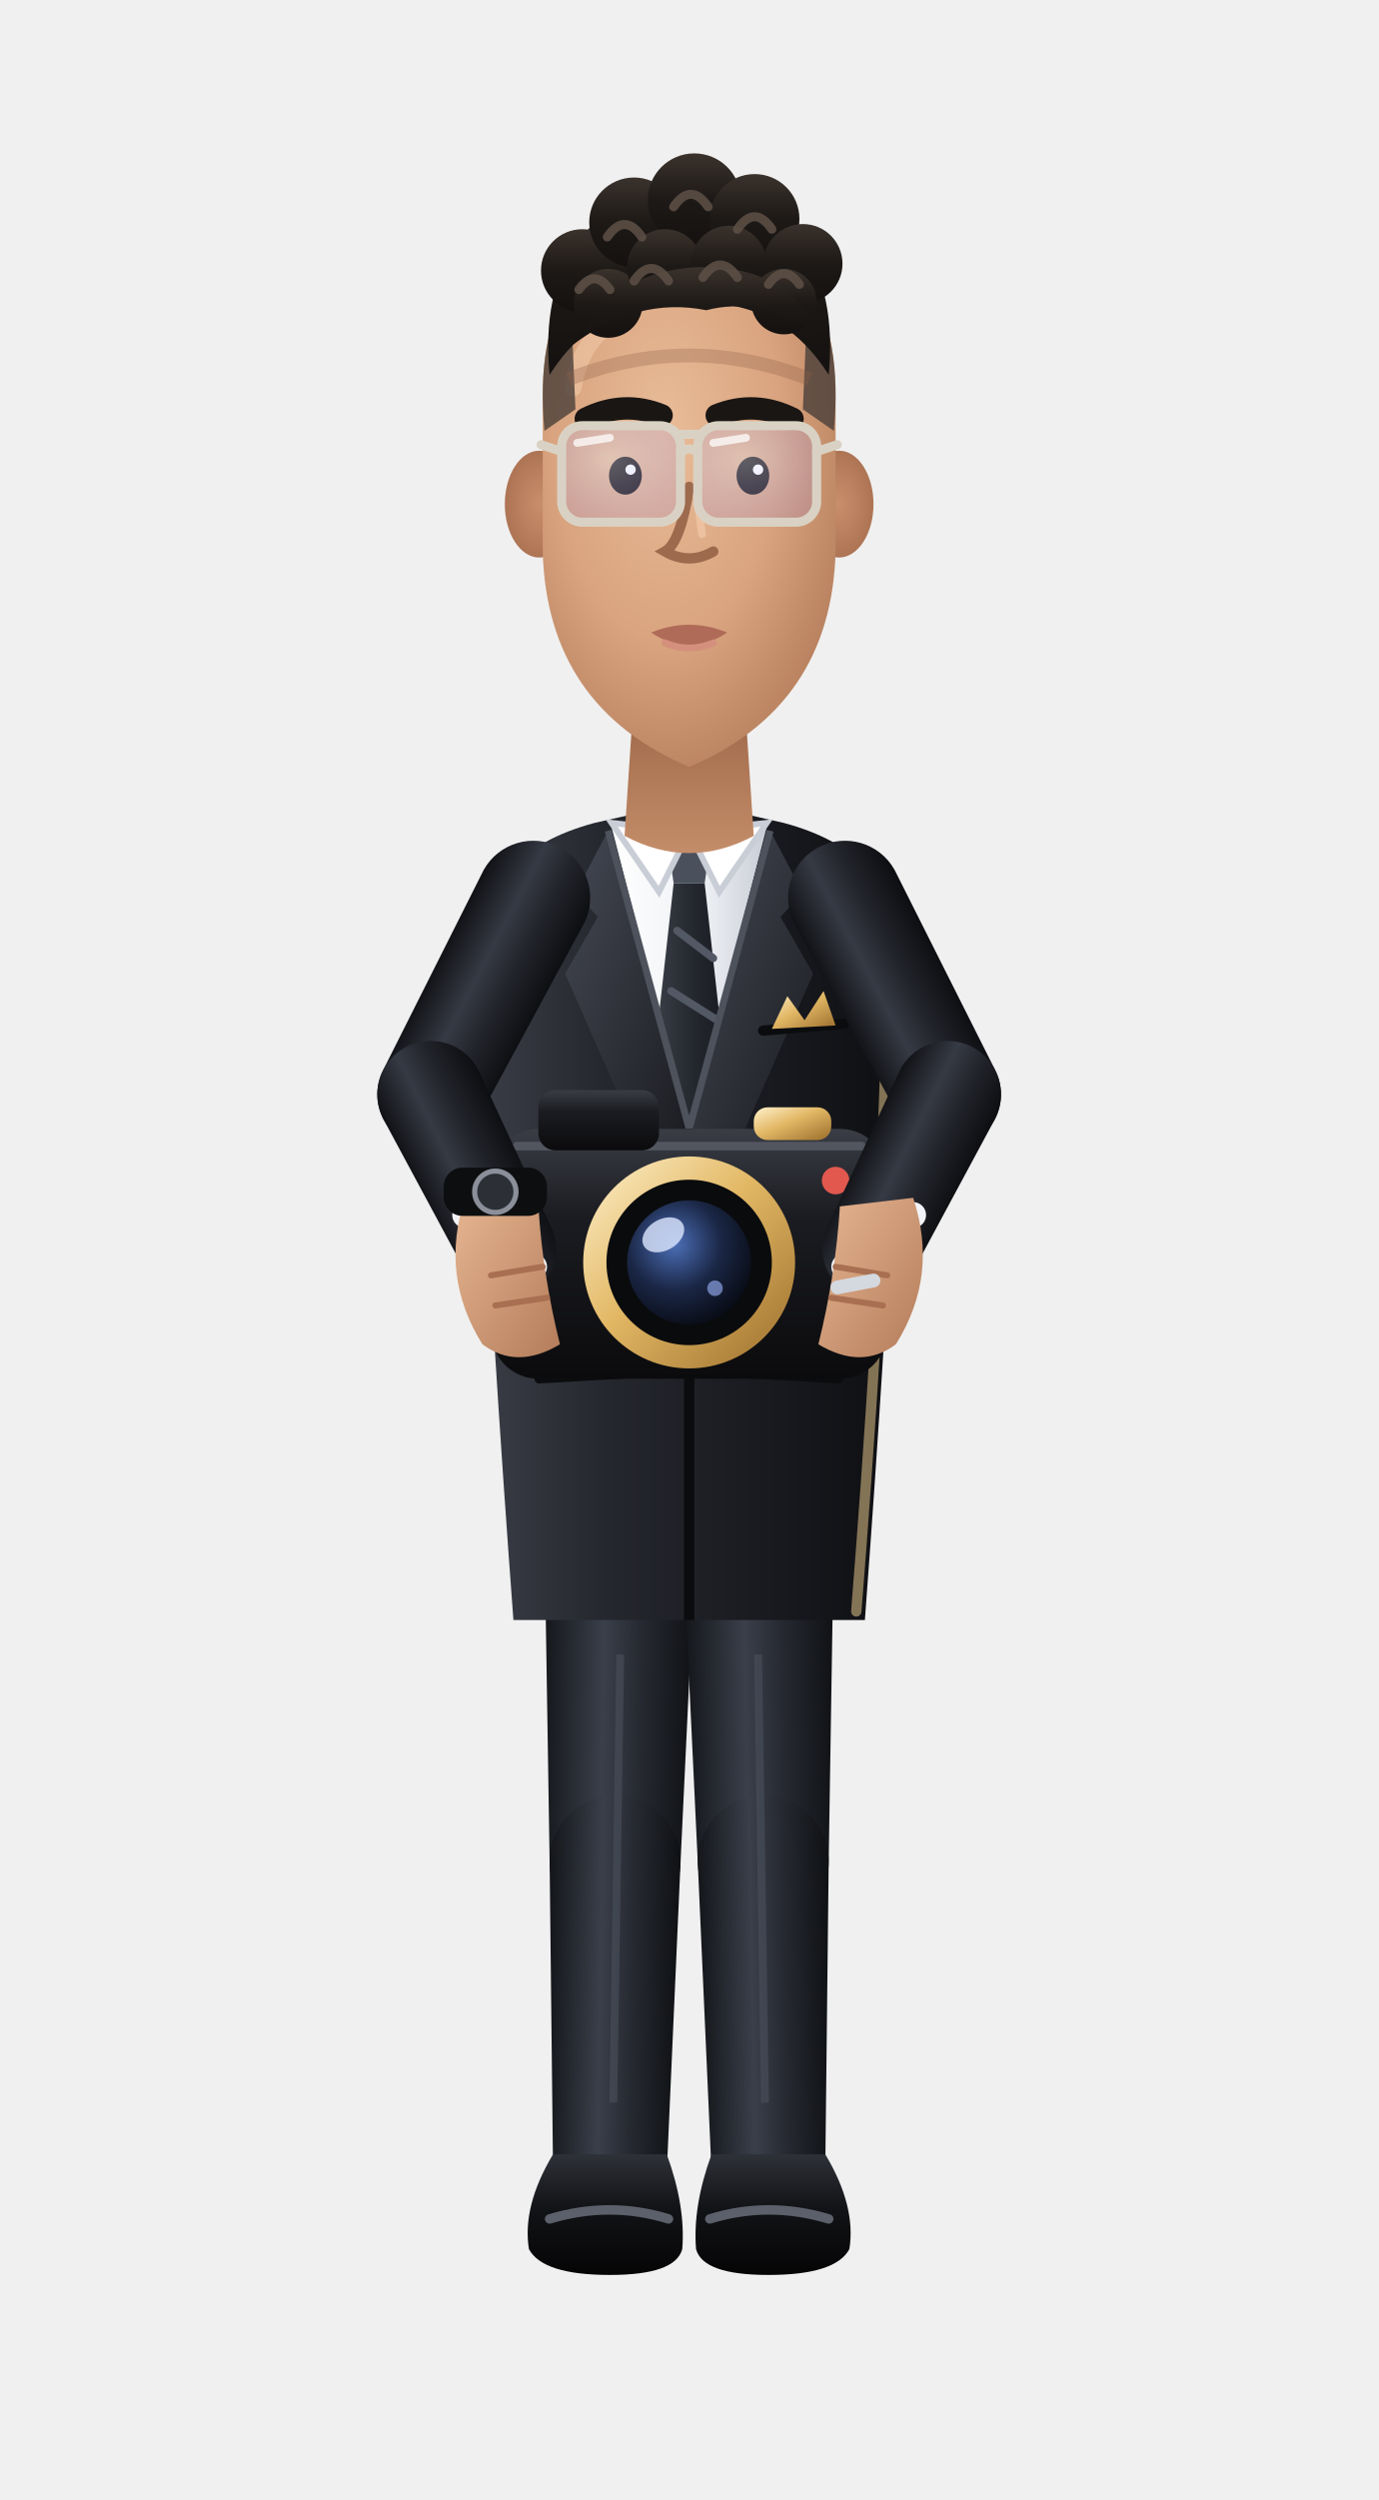
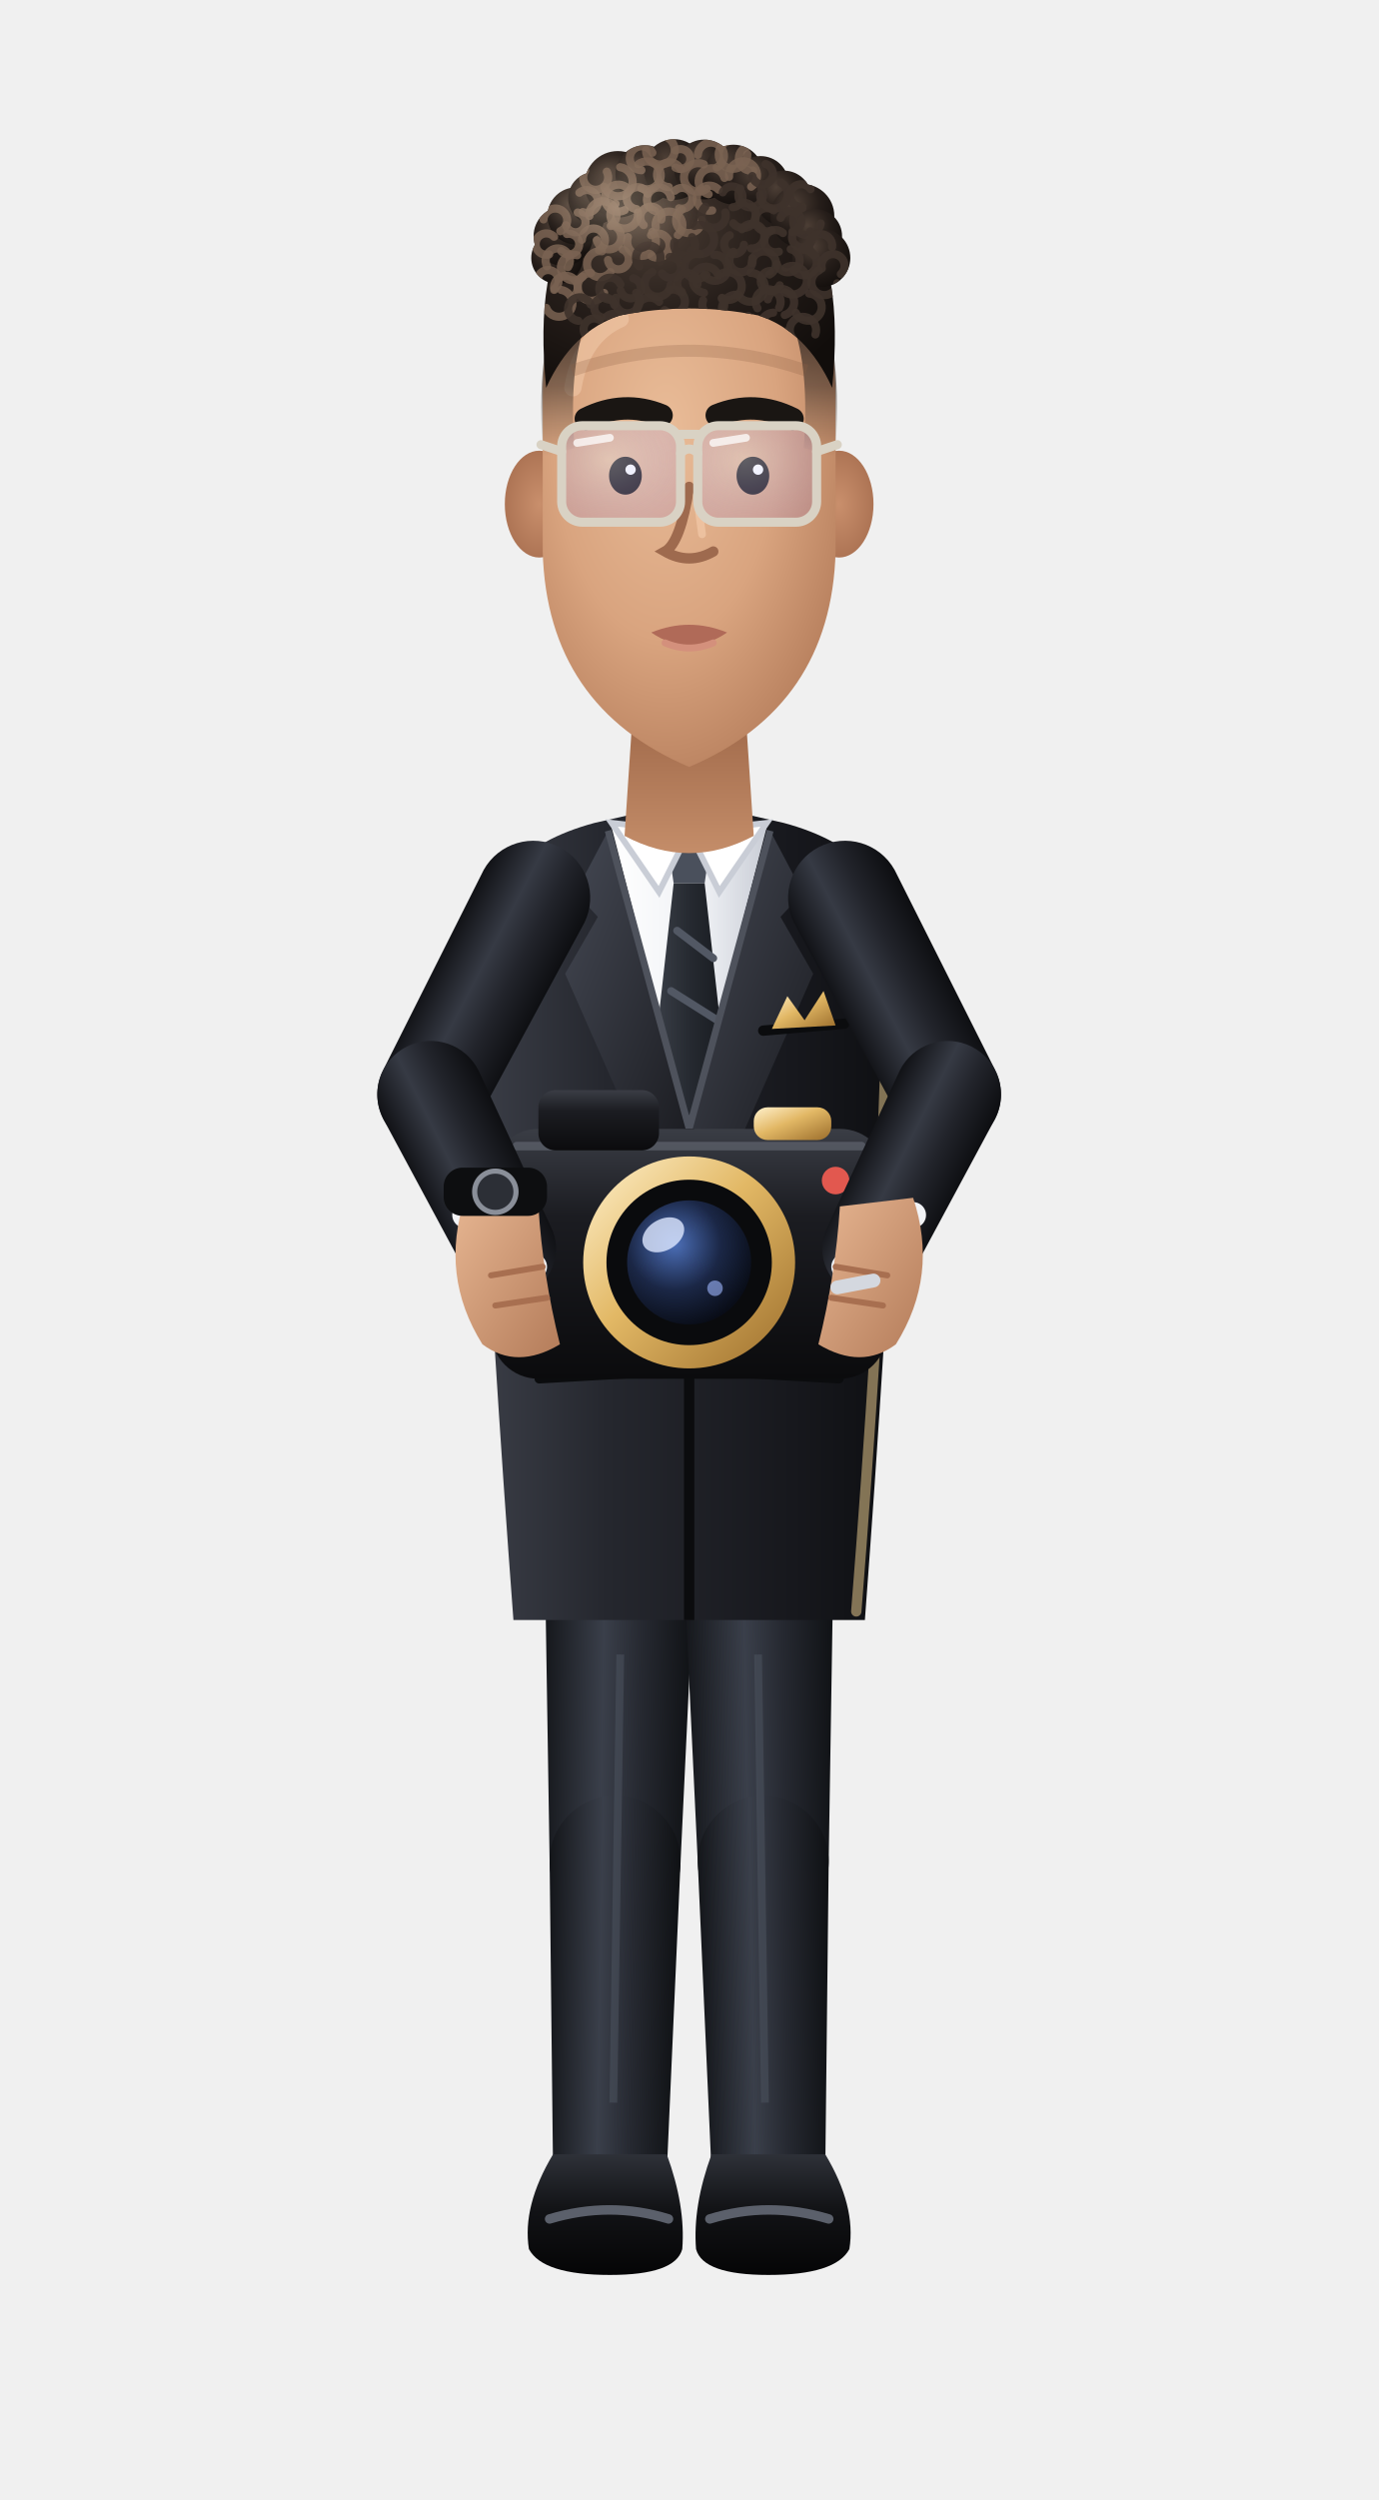
<svg xmlns="http://www.w3.org/2000/svg" viewBox="0 0 160 290" width="160" height="290">
  <defs>
    <radialGradient id="face" cx=".42" cy=".38" r=".7">
      <stop offset="0" stop-color="#E9BC98" />
      <stop offset=".55" stop-color="#D9A47F" />
      <stop offset="1" stop-color="#B57D5B" />
    </radialGradient>
    <radialGradient id="ear" cx=".5" cy=".5" r=".6">
      <stop offset="0" stop-color="#C98F6C" />
      <stop offset="1" stop-color="#A86F50" />
    </radialGradient>
    <linearGradient id="neck" x1="0" y1="0" x2="0" y2="1">
      <stop offset="0" stop-color="#9E6748" />
      <stop offset="1" stop-color="#C48D69" />
    </linearGradient>
    <linearGradient id="hair" x1="0" y1="0" x2="0" y2="1">
      <stop offset="0" stop-color="#3A322C" />
      <stop offset=".5" stop-color="#1D1916" />
      <stop offset="1" stop-color="#141110" />
    </linearGradient>
    <linearGradient id="beard" x1="0" y1="0" x2="0" y2="1">
      <stop offset="0" stop-color="#4A3C33" />
      <stop offset="1" stop-color="#2B231E" />
    </linearGradient>
    <linearGradient id="shirt" x1="0" y1="0" x2="1" y2="0">
      <stop offset="0" stop-color="#FFFFFF" />
      <stop offset=".6" stop-color="#EEF0F4" />
      <stop offset="1" stop-color="#C9CDD6" />
    </linearGradient>
    <linearGradient id="suit" x1="0" y1="0" x2="1" y2="0">
      <stop offset="0" stop-color="#3A3D46" />
      <stop offset=".3" stop-color="#25272E" />
      <stop offset=".75" stop-color="#17181D" />
      <stop offset="1" stop-color="#0E0F12" />
    </linearGradient>
    <linearGradient id="lapel" x1="0" y1="0" x2="1" y2="1">
      <stop offset="0" stop-color="#454954" />
      <stop offset="1" stop-color="#1B1C21" />
    </linearGradient>
    <linearGradient id="vest" x1="0" y1="0" x2="1" y2="0">
      <stop offset="0" stop-color="#43454D" />
      <stop offset=".35" stop-color="#2A2B31" />
      <stop offset=".75" stop-color="#1A1B20" />
      <stop offset="1" stop-color="#101114" />
    </linearGradient>
    <linearGradient id="tie" x1="0" y1="0" x2="1" y2="0">
      <stop offset="0" stop-color="#3B4049" />
      <stop offset=".5" stop-color="#262A31" />
      <stop offset="1" stop-color="#181B20" />
    </linearGradient>
    <linearGradient id="shoe" x1="0" y1="0" x2="0" y2="1">
      <stop offset="0" stop-color="#2E3138" />
      <stop offset=".45" stop-color="#121316" />
      <stop offset="1" stop-color="#050506" />
    </linearGradient>
    <linearGradient id="cam" x1="0" y1="0" x2="0" y2="1">
      <stop offset="0" stop-color="#3A3D45" />
      <stop offset=".35" stop-color="#1B1C21" />
      <stop offset="1" stop-color="#0B0B0D" />
    </linearGradient>
    <linearGradient id="gold" x1="0" y1="0" x2="1" y2="1">
      <stop offset="0" stop-color="#FFF1CC" />
      <stop offset=".45" stop-color="#E2B865" />
      <stop offset="1" stop-color="#9C6E2C" />
    </linearGradient>
    <radialGradient id="lens" cx=".38" cy=".35" r=".75">
      <stop offset="0" stop-color="#4C6FB8" />
      <stop offset=".5" stop-color="#1B2746" />
      <stop offset="1" stop-color="#05070D" />
    </radialGradient>
    <radialGradient id="glassTint" cx=".4" cy=".35" r=".8">
      <stop offset="0" stop-color="#E4ECFF" stop-opacity=".35" />
      <stop offset="1" stop-color="#8C7BE8" stop-opacity=".18" />
    </radialGradient>
    <linearGradient id="handG" x1="0" y1="0" x2="1" y2="1">
      <stop offset="0" stop-color="#E6B591" />
      <stop offset="1" stop-color="#B47C5A" />
    </linearGradient>
    <linearGradient id="lg1" gradientUnits="userSpaceOnUse" x1="61.85" y1="118.55" x2="50.15" y2="112.45">
      <stop offset="0" stop-color="#0D0E11" />
      <stop offset="0.35" stop-color="#22242B" />
      <stop offset="0.62" stop-color="#363A44" />
      <stop offset="1" stop-color="#111216" />
    </linearGradient>
    <linearGradient id="lg2" gradientUnits="userSpaceOnUse" x1="60.05" y1="133.23" x2="48.95" y2="138.77">
      <stop offset="0" stop-color="#0D0E11" />
      <stop offset="0.35" stop-color="#22242B" />
      <stop offset="0.62" stop-color="#363A44" />
      <stop offset="1" stop-color="#111216" />
    </linearGradient>
    <linearGradient id="lg3" gradientUnits="userSpaceOnUse" x1="109.85" y1="112.45" x2="98.15" y2="118.55">
      <stop offset="0" stop-color="#0D0E11" />
      <stop offset="0.35" stop-color="#22242B" />
      <stop offset="0.62" stop-color="#363A44" />
      <stop offset="1" stop-color="#111216" />
    </linearGradient>
    <linearGradient id="lg4" gradientUnits="userSpaceOnUse" x1="111.05" y1="138.77" x2="99.95" y2="133.23">
      <stop offset="0" stop-color="#0D0E11" />
      <stop offset="0.35" stop-color="#22242B" />
      <stop offset="0.62" stop-color="#363A44" />
      <stop offset="1" stop-color="#111216" />
    </linearGradient>
    <linearGradient id="lg5" gradientUnits="userSpaceOnUse" x1="80.5" y1="197.14" x2="62.9" y2="196.86">
      <stop offset="0" stop-color="#0F1114" />
      <stop offset="0.35" stop-color="#262931" />
      <stop offset="0.6" stop-color="#3A3F4A" />
      <stop offset="1" stop-color="#14161A" />
    </linearGradient>
    <linearGradient id="lg6" gradientUnits="userSpaceOnUse" x1="78.7" y1="234.13" x2="63.5" y2="233.87">
      <stop offset="0" stop-color="#0F1114" />
      <stop offset="0.35" stop-color="#262931" />
      <stop offset="0.6" stop-color="#3A3F4A" />
      <stop offset="1" stop-color="#14161A" />
    </linearGradient>
    <linearGradient id="lg7" gradientUnits="userSpaceOnUse" x1="97.1" y1="196.86" x2="79.5" y2="197.14">
      <stop offset="0" stop-color="#0F1114" />
      <stop offset="0.35" stop-color="#262931" />
      <stop offset="0.6" stop-color="#3A3F4A" />
      <stop offset="1" stop-color="#14161A" />
    </linearGradient>
    <linearGradient id="lg8" gradientUnits="userSpaceOnUse" x1="96.5" y1="233.87" x2="81.3" y2="234.13">
      <stop offset="0" stop-color="#0F1114" />
      <stop offset="0.35" stop-color="#262931" />
      <stop offset="0.6" stop-color="#3A3F4A" />
      <stop offset="1" stop-color="#14161A" />
    </linearGradient>
+     <radialGradient id="hairG" cx=".36" cy=".3" r=".8">
+       <stop offset="0" stop-color="#4C3E35" />
+       <stop offset=".5" stop-color="#261E1A" />
+       <stop offset="1" stop-color="#110D0B" />
+     </radialGradient>
+     <radialGradient id="hairShine" cx=".5" cy=".5" r=".5">
+       <stop offset="0" stop-color="#FFE6C8" stop-opacity=".32" />
+       <stop offset="1" stop-color="#FFE6C8" stop-opacity="0" />
+     </radialGradient>
+     <linearGradient id="fade" x1="0" y1="0" x2="0" y2="1">
+       <stop offset="0" stop-color="#1E1815" stop-opacity=".95" />
+       <stop offset=".6" stop-color="#3A2E27" stop-opacity=".55" />
+       <stop offset="1" stop-color="#5A463A" stop-opacity="0" />
+     </linearGradient>
+     <clipPath id="hairClip">
+       <path d="M63.4 45 Q62 31 66.8 24.6 Q72 18.4 80 18.2 Q88 18.4 93.2 24.6 Q98 31 96.6 45 Q93.6 38.4 88 36.6 Q80 35 72 36.6 Q66.4 38.4 63.4 45 Z" />
+       <circle cx="64.67" cy="29.93" r="3" />
+       <circle cx="65.39" cy="27.4" r="3.45" />
+       <circle cx="66.86" cy="25.06" r="3.31" />
+       <circle cx="69.01" cy="23.02" r="3.05" />
+       <circle cx="71.72" cy="21.39" r="3.86" />
+       <circle cx="74.85" cy="20.26" r="3.41" />
+       <circle cx="78.25" cy="19.67" r="3.52" />
+       <circle cx="81.75" cy="19.67" r="3.47" />
+       <circle cx="85.15" cy="20.26" r="3.47" />
+       <circle cx="88.28" cy="21.39" r="3.28" />
+       <circle cx="90.99" cy="23.02" r="3.22" />
+       <circle cx="93.14" cy="25.06" r="3.71" />
+       <circle cx="94.61" cy="27.4" r="3.14" />
+       <circle cx="95.33" cy="29.93" r="3.38" />
+     </clipPath>
  </defs>
  <g id="legs">
    <g id="legL">
      <path d="M63.2 177.86 L63.8 215.88 A7.6 7.6 0 0 0 79 216.12 L80.8 178.14 A8.8 8.8 0 0 0 63.2 177.86 Z" fill="url(#lg5)" />
      <path d="M63.8 215.87 L64.2 251.89 A6.6 6.6 0 0 0 77.4 252.11 L79 216.13 A7.6 7.6 0 0 0 63.8 215.87 Z" fill="url(#lg6)" />
      <path d="M64.2 250 Q60.6 256 61.4 261 Q63 264 70.8 264 Q78.4 264 79.2 261 Q79.6 256 77.4 250 Z" fill="url(#shoe)" />
      <path d="M63.8 257.5 Q70.8 255.4 77.6 257.5" stroke="#5B606B" stroke-width="1.1" fill="none" stroke-linecap="round" />
    </g>
    <g id="legR">
      <path d="M79.2 178.14 L81 216.12 A7.6 7.6 0 0 0 96.2 215.88 L96.8 177.86 A8.8 8.8 0 0 0 79.2 178.14 Z" fill="url(#lg7)" />
      <path d="M81 216.13 L82.6 252.11 A6.6 6.6 0 0 0 95.8 251.89 L96.2 215.87 A7.6 7.6 0 0 0 81 216.13 Z" fill="url(#lg8)" />
      <path d="M82.6 250 Q80.4 256 80.8 261 Q81.6 264 89.2 264 Q97 264 98.6 261 Q99.4 256 95.8 250 Z" fill="url(#shoe)" />
      <path d="M82.4 257.5 Q89.2 255.4 96.2 257.5" stroke="#5B606B" stroke-width="1.1" fill="none" stroke-linecap="round" />
    </g>
    <path d="M72 192 L71.2 244 M88 192 L88.8 244" stroke="#4A505C" stroke-width=".9" opacity=".6" />
  </g>
  <g id="body">
    <path d="M56 110 Q56 99 69 95.5 L80 93 L91 95.5 Q104 99 104 110 L102.6 156 Q101.6 172 100.4 188 L59.6 188 Q58.4 172 57.4 156 Z" fill="url(#suit)" />
    <path d="M71 96 L80 131 L89 96 Z" fill="url(#shirt)" />
    <path d="M77.4 97 L82.6 97 L81.8 102.5 L78.2 102.5 Z" fill="#4A505C" />
    <path d="M78.2 102.5 L81.8 102.5 L84.2 124 L80 129.5 L75.8 124 Z" fill="url(#tie)" />
    <path d="M78.6 108 L82.8 111.2 M77.9 115 L83.6 118.6" stroke="#525864" stroke-width=".9" stroke-linecap="round" />
    <path d="M71 95.5 L76.5 103.5 L80 96.5 Z M89 95.5 L83.5 103.5 L80 96.5 Z" fill="#FFFFFF" stroke="#C9CDD6" stroke-width=".7" />
    <path d="M70.6 96.4 L80 131 L74.4 133 L65.6 113 L69.4 106.4 L66.8 103.6 Z" fill="url(#lapel)" />
    <path d="M89.4 96.4 L80 131 L85.6 133 L94.4 113 L90.6 106.4 L93.2 103.6 Z" fill="url(#lapel)" />
    <path d="M70.6 96.4 L80 131 M89.4 96.4 L80 131" stroke="#4E525C" stroke-width=".8" fill="none" />
    <path d="M80 131 L80 188" stroke="#0B0C0E" stroke-width="1.2" />
    <circle cx="82.6" cy="143" r="1.6" fill="#3E424B" />
    <circle cx="82.6" cy="157" r="1.6" fill="#3E424B" />
    <path d="M62.6 160 L73 159.4 M87 159.4 L97.4 160" stroke="#0B0C0E" stroke-width="1.1" stroke-linecap="round" />
    <path d="M88.6 119.6 L98 118.8" stroke="#0B0C0E" stroke-width="1.2" stroke-linecap="round" />
    <path d="M89.6 119.4 L91.4 115.6 L93.4 118.4 L95.6 115 L97 119 Z" fill="url(#gold)" />
    <path d="M103.2 112 L101.6 156 Q100.6 172 99.4 187" fill="none" stroke="rgba(246,214,150,.5)" stroke-width="1.2" stroke-linecap="round" />
  </g>
  <g id="camera">
    <rect x="57" y="131" width="46" height="29" rx="5.5" fill="url(#cam)" />
    <path d="M60 133 L100 133" stroke="#5A5E68" stroke-width="1" stroke-linecap="round" opacity=".8" />
    <rect x="62.5" y="126.5" width="14" height="7" rx="2" fill="url(#cam)" />
    <rect x="87.5" y="128.5" width="9" height="3.8" rx="1.6" fill="url(#gold)" />
    <circle cx="80" cy="146.5" r="12.3" fill="url(#gold)" />
    <circle cx="80" cy="146.5" r="9.6" fill="#0A0B0D" />
    <circle cx="80" cy="146.5" r="7.2" fill="url(#lens)" />
    <ellipse cx="77" cy="143.3" rx="2.6" ry="1.8" fill="#DDE7FF" opacity=".8" transform="rotate(-30 77 143.3)" />
    <circle cx="83" cy="149.5" r=".9" fill="#9FB7FF" opacity=".6" />
    <circle cx="97" cy="137" r="1.6" fill="#E2584F" />
  </g>
  <g id="arms">
    <g id="armL">
      <path d="M56.15 100.95 L44.5 124.13 A6.2 6.2 0 0 0 55.5 129.87 L67.85 107.05 A6.6 6.6 0 0 0 56.15 100.95 Z" fill="url(#lg1)" />
      <g id="foreL">
        <path d="M44.45 129.77 L53.99 147.5 A5.6 5.6 0 0 0 64.01 142.5 L55.55 124.23 A6.2 6.2 0 0 0 44.45 129.77 Z" fill="url(#lg2)" />
        <path d="M54 141 L62 147" stroke="#F2F3F6" stroke-width="3" stroke-linecap="round" />
        <path d="M54 139 Q51 148 56 156 Q60 159 65 156 Q63 148 62.5 140 Z" fill="url(#handG)" />
        <path d="M57 148 L63 147 M57.5 151.5 L63.5 150.6" stroke="#A86F50" stroke-width=".7" stroke-linecap="round" />
        <rect x="51.5" y="135.5" width="12" height="5.6" rx="2.2" fill="#0D0E10" />
        <circle cx="57.5" cy="138.3" r="2.4" fill="#2C2F36" stroke="#8A8F99" stroke-width=".6" />
      </g>
    </g>
    <g id="armR">
      <path d="M92.15 107.05 L104.5 129.87 A6.2 6.2 0 0 0 115.5 124.13 L103.85 100.95 A6.6 6.6 0 0 0 92.15 107.05 Z" fill="url(#lg3)" />
      <g id="foreR">
        <path d="M104.45 124.23 L95.99 142.5 A5.6 5.6 0 0 0 106.01 147.5 L115.55 129.77 A6.2 6.2 0 0 0 104.45 124.23 Z" fill="url(#lg4)" />
        <path d="M106 141 L98 147" stroke="#F2F3F6" stroke-width="3" stroke-linecap="round" />
        <path d="M106 139 Q109 148 104 156 Q100 159 95 156 Q97 148 97.5 140 Z" fill="url(#handG)" />
        <path d="M103 148 L97 147 M102.5 151.5 L96.5 150.6" stroke="#A86F50" stroke-width=".7" stroke-linecap="round" />
        <path d="M97.2 149.4 L101.4 148.6" stroke="#D4D8DF" stroke-width="1.6" stroke-linecap="round" />
      </g>
    </g>
  </g>
  <g id="head">
    <path d="M73.5 82 L86.5 82 L87.5 97 Q80 101 72.5 97 Z" fill="url(#neck)" />
    <ellipse cx="62.6" cy="58.5" rx="4" ry="6.2" fill="url(#ear)" />
    <ellipse cx="97.4" cy="58.5" rx="4" ry="6.2" fill="url(#ear)" />
    <path d="M63 46 Q63 27 80 26 Q97 27 97 46 L97 64 Q96.5 82 80 89 Q63.5 82 63 64 Z" fill="url(#face)" />
    <path d="M66.5 45 Q67.5 39 72 37" stroke="#F4CDAE" stroke-width="2" fill="none" stroke-linecap="round" opacity=".5" />
    <path d="M75.6 73.4 Q80 71.6 84.4 73.4 Q80 76.4 75.6 73.4 Z" fill="#B06A58" />
    <path d="M77.2 74.6 Q80 75.8 82.8 74.6" stroke="#D4907C" stroke-width=".8" fill="none" stroke-linecap="round" />
-     <path d="M63.2 50 Q62.2 39 66.2 33.5 L66.8 47.5 Z M96.8 50 Q97.8 39 93.8 33.5 L93.2 47.5 Z" fill="#4A3F38" opacity=".8" />
-     <path d="M63.8 43.5 Q62 24.5 80 20.5 Q98 24.5 96.2 43.5 Q90.5 34.5 80 35.2 Q69.5 34.5 63.8 43.5 Z" fill="url(#hair)" />
-     <g fill="url(#hair)">
-       <circle cx="67.6" cy="31.4" r="4.8" />
-       <circle cx="73.6" cy="25.8" r="5.2" />
-       <circle cx="80.6" cy="23.2" r="5.4" />
-       <circle cx="87.6" cy="25.4" r="5.2" />
-       <circle cx="93.2" cy="30.6" r="4.6" />
-       <circle cx="70.6" cy="35.2" r="4" />
-       <circle cx="77.2" cy="31" r="4.4" />
-       <circle cx="84.6" cy="30.6" r="4.4" />
-       <circle cx="91" cy="35" r="3.8" />
-       <path d="M66.5 40 Q71 31.5 81 31 Q91.5 30.8 94.8 38.5 Q88 34.4 82 36 Q74 34.4 66.5 40 Z" />
-     </g>
-     <g fill="none" stroke="#5E5047" stroke-width="1.05" stroke-linecap="round" opacity=".85">
-       <path d="M70.5 27.5 q2 -2.9 4 0" />
-       <path d="M78.2 24 q2 -2.9 4 0" />
-       <path d="M85.6 26.6 q2 -2.9 4 0" />
-       <path d="M73.6 32.6 q2 -2.9 4 0" />
-       <path d="M81.6 32.2 q2 -2.9 4 0" />
-       <path d="M67.2 33.6 q1.8 -2.5 3.6 0" />
-       <path d="M89.2 33 q1.8 -2.5 3.6 0" />
-     </g>
-     <path d="M66 44 Q80 38.5 94 44" stroke="#8C5E45" stroke-width="1.6" fill="none" opacity=".3" />
+     <path d="M63.1 53 Q62 41 65.4 32.6 L68 37.4 Q66 43 66.7 52 Z M96.9 53 Q98 41 94.6 32.6 L92 37.4 Q94 43 93.3 52 Z" fill="url(#fade)" />
+     <g fill="url(#hairG)">
+       <path d="M63.4 45 Q62 31 66.8 24.6 Q72 18.4 80 18.2 Q88 18.4 93.2 24.6 Q98 31 96.6 45 Q93.6 38.4 88 36.6 Q80 35 72 36.6 Q66.4 38.4 63.4 45 Z" />
+       <circle cx="64.67" cy="29.93" r="3" />
+       <circle cx="65.39" cy="27.4" r="3.45" />
+       <circle cx="66.86" cy="25.06" r="3.31" />
+       <circle cx="69.01" cy="23.02" r="3.05" />
+       <circle cx="71.72" cy="21.39" r="3.86" />
+       <circle cx="74.85" cy="20.26" r="3.41" />
+       <circle cx="78.25" cy="19.67" r="3.52" />
+       <circle cx="81.75" cy="19.67" r="3.47" />
+       <circle cx="85.15" cy="20.26" r="3.47" />
+       <circle cx="88.28" cy="21.39" r="3.28" />
+       <circle cx="90.99" cy="23.02" r="3.22" />
+       <circle cx="93.14" cy="25.06" r="3.71" />
+       <circle cx="94.61" cy="27.4" r="3.14" />
+       <circle cx="95.33" cy="29.93" r="3.38" />
+     </g>
+     <g fill="none" stroke-width=".95" stroke-linecap="round" clip-path="url(#hairClip)">
+       <path d="M74.46 19.75 A1.39 1.39 0 1 1 75.73 17.72" stroke="#7A6352" opacity="0.85" />
+       <path d="M77.48 15.97 A1.67 1.67 0 1 1 74.99 17.43" stroke="#7A6352" opacity="0.85" />
+       <path d="M78.41 17.46 A1.15 1.15 0 1 1 78.41 19.44" stroke="#7A6352" opacity="0.85" />
+       <path d="M81.01 17.97 A1.52 1.52 0 1 1 83.2 19.43" stroke="#7A6352" opacity="0.85" />
+       <path d="M86.75 17.89 A1.66 1.66 0 1 1 84.26 16.49" stroke="#7A6352" opacity="0.85" />
+       <path d="M87.42 19.79 A1.43 1.43 0 1 1 88.32 17.49" stroke="#7A6352" opacity="0.85" />
+       <path d="M70.44 19.92 A1.45 1.45 0 1 1 67.93 19.79" stroke="#7A6352" opacity="0.85" />
+       <path d="M71.99 19.4 A1.7 1.7 0 1 1 70.15 21.68" stroke="#7A6352" opacity="0.85" />
+       <path d="M74.1 19.06 A1.62 1.62 0 1 1 74.45 21.84" stroke="#7A6352" opacity="0.85" />
+       <path d="M77.64 21.71 A1.44 1.44 0 1 1 78.99 19.61" stroke="#7A6352" opacity="0.85" />
+       <path d="M82.04 21.9 A1.65 1.65 0 1 1 81.71 19.07" stroke="#7A6352" opacity="0.85" />
+       <path d="M82.26 22.54 A1.53 1.53 0 1 1 84.1 20.64" stroke="#7A6352" opacity="0.85" />
+       <path d="M84.63 20.51 A1.63 1.63 0 1 1 87.2 21.67" stroke="#7A6352" opacity="0.85" />
+       <path d="M88.87 19.03 A1.21 1.21 0 1 1 87.33 20.43" stroke="#3E322B" opacity="0.9" />
+       <path d="M67.26 22.36 A1.32 1.32 0 1 1 67.65 24.61" stroke="#7A6352" opacity="0.85" />
+       <path d="M72.52 24.38 A1.57 1.57 0 1 1 72.63 21.67" stroke="#7A6352" opacity="0.85" />
+       <path d="M73.9 24.27 A1.28 1.28 0 1 1 75.19 22.47" stroke="#7A6352" opacity="0.85" />
+       <path d="M76.05 24.48 A1.4 1.4 0 1 1 77.87 22.88" stroke="#7A6352" opacity="0.85" />
+       <path d="M78.35 22.13 A1.21 1.21 0 1 1 78.83 24.17" stroke="#7A6352" opacity="0.85" />
+       <path d="M82.67 24.42 A1.46 1.46 0 1 1 83.42 22.01" stroke="#7A6352" opacity="0.85" />
+       <path d="M83.9 22.32 A1.21 1.21 0 1 1 85.06 24.05" stroke="#3E322B" opacity="0.9" />
+       <path d="M88.4 21.96 A1.43 1.43 0 1 1 85.93 21.87" stroke="#3E322B" opacity="0.9" />
+       <path d="M90.66 21.2 A1.61 1.61 0 1 1 88.24 22.58" stroke="#3E322B" opacity="0.9" />
+       <path d="M93.13 23.99 A1.31 1.31 0 1 1 94.09 21.95" stroke="#3E322B" opacity="0.9" />
+       <path d="M63.09 25.46 A1.38 1.38 0 1 1 65.04 26.83" stroke="#7A6352" opacity="0.85" />
+       <path d="M67.06 24.66 A1.16 1.16 0 1 1 65.71 26.13" stroke="#7A6352" opacity="0.85" />
+       <path d="M68.42 25.06 A1.58 1.58 0 1 1 70.89 26.23" stroke="#7A6352" opacity="0.85" />
+       <path d="M74.05 24.66 A1.61 1.61 0 1 1 71.46 23.65" stroke="#7A6352" opacity="0.85" />
+       <path d="M74.72 26.12 A1.24 1.24 0 1 1 76.77 25.48" stroke="#7A6352" opacity="0.85" />
+       <path d="M76.13 26.4 A1.56 1.56 0 1 1 78.68 27.29" stroke="#7A6352" opacity="0.85" />
+       <path d="M81.44 25.51 A1.48 1.48 0 1 1 79.17 24.32" stroke="#7A6352" opacity="0.85" />
+       <path d="M84.2 24.65 A1.41 1.41 0 1 1 81.87 23.99" stroke="#3E322B" opacity="0.9" />
+       <path d="M86.03 23.54 A1.47 1.47 0 1 1 85.12 25.91" stroke="#3E322B" opacity="0.9" />
+       <path d="M89.56 26.73 A1.35 1.35 0 1 1 89.8 24.41" stroke="#3E322B" opacity="0.9" />
+       <path d="M90.62 25.28 A1.23 1.23 0 1 1 91.99 26.9" stroke="#3E322B" opacity="0.9" />
+       <path d="M95.27 25.94 A1.61 1.61 0 1 1 93.14 24.15" stroke="#3E322B" opacity="0.9" />
+       <path d="M63.74 29.52 A1.24 1.24 0 1 1 64.32 27.47" stroke="#7A6352" opacity="0.85" />
+       <path d="M65.8 27.15 A1.2 1.2 0 1 1 65.14 29.12" stroke="#7A6352" opacity="0.85" />
+       <path d="M67.55 27.83 A1.34 1.34 0 1 1 69.53 29.03" stroke="#7A6352" opacity="0.85" />
+       <path d="M71.03 26.11 A1.44 1.44 0 1 1 69.28 27.87" stroke="#7A6352" opacity="0.85" />
+       <path d="M75.72 26.91 A1.67 1.67 0 1 1 72.89 27.51" stroke="#7A6352" opacity="0.85" />
+       <path d="M75.57 27.29 A1.41 1.41 0 1 1 75.64 29.73" stroke="#7A6352" opacity="0.85" />
+       <path d="M80.33 27.52 A1.23 1.23 0 1 1 78.29 28.09" stroke="#3E322B" opacity="0.9" />
+       <path d="M80.59 26.22 A1.69 1.69 0 1 1 80.16 29.11" stroke="#3E322B" opacity="0.9" />
+       <path d="M86.36 28.41 A1.15 1.15 0 1 1 84.71 27.3" stroke="#3E322B" opacity="0.9" />
+       <path d="M86.12 26.6 A1.43 1.43 0 1 1 87.19 28.83" stroke="#3E322B" opacity="0.9" />
+       <path d="M90.41 29.21 A1.29 1.29 0 1 1 90.89 27.04" stroke="#3E322B" opacity="0.9" />
+       <path d="M94.06 26.84 A1.17 1.17 0 1 1 92.05 27.06" stroke="#3E322B" opacity="0.9" />
+       <path d="M94.48 29.6 A1.34 1.34 0 1 1 96.6 28.66" stroke="#3E322B" opacity="0.9" />
+       <path d="M63.5 30.89 A1.41 1.41 0 1 1 65.93 31" stroke="#7A6352" opacity="0.85" />
+       <path d="M67.66 32.1 A1.49 1.49 0 1 1 67 29.62" stroke="#7A6352" opacity="0.85" />
+       <path d="M70.86 31.56 A1.51 1.51 0 1 1 69.87 29.16" stroke="#7A6352" opacity="0.85" />
+       <path d="M72.27 28.94 A1.21 1.21 0 1 1 70.58 30.17" stroke="#7A6352" opacity="0.85" />
+       <path d="M74.22 30.9 A1.43 1.43 0 1 1 76.62 30.34" stroke="#3E322B" opacity="0.9" />
+       <path d="M77.74 29.83 A1.21 1.21 0 1 1 76.86 31.73" stroke="#3E322B" opacity="0.9" />
+       <path d="M81.99 31.88 A1.46 1.46 0 1 1 81.25 29.47" stroke="#3E322B" opacity="0.9" />
+       <path d="M82.9 29.57 A1.51 1.51 0 1 1 81.7 31.88" stroke="#3E322B" opacity="0.9" />
+       <path d="M87.34 29.96 A1.35 1.35 0 1 1 85.13 29.22" stroke="#3E322B" opacity="0.9" />
+       <path d="M87.25 30.54 A1.42 1.42 0 1 1 89.32 31.86" stroke="#3E322B" opacity="0.9" />
+       <path d="M91.79 28.92 A1.36 1.36 0 1 1 90.17 30.63" stroke="#3E322B" opacity="0.9" />
+       <path d="M93.17 28.98 A1.49 1.49 0 1 1 92.12 31.33" stroke="#3E322B" opacity="0.9" />
+       <path d="M95.4 31.15 A1.34 1.34 0 1 1 97.61 31.81" stroke="#3E322B" opacity="0.9" />
+       <path d="M62.42 32.73 A1.22 1.22 0 1 1 64.38 33.51" stroke="#7A6352" opacity="0.85" />
+       <path d="M64.33 33.64 A1.38 1.38 0 1 1 66.58 34.43" stroke="#7A6352" opacity="0.85" />
+       <path d="M70.13 34 A1.62 1.62 0 1 1 68.59 31.67" stroke="#7A6352" opacity="0.85" />
+       <path d="M70.72 34.77 A1.28 1.28 0 1 1 72.02 32.99" stroke="#3E322B" opacity="0.9" />
+       <path d="M73.52 32.29 A1.19 1.19 0 1 1 72.05 33.72" stroke="#3E322B" opacity="0.9" />
+       <path d="M77.85 33.07 A1.51 1.51 0 1 1 75.73 31.55" stroke="#3E322B" opacity="0.9" />
+       <path d="M79.15 33.87 A1.19 1.19 0 1 1 80.98 32.95" stroke="#3E322B" opacity="0.9" />
+       <path d="M81.72 33.99 A1.53 1.53 0 1 1 83.38 31.94" stroke="#3E322B" opacity="0.9" />
+       <path d="M83.57 31.86 A1.62 1.62 0 1 1 83.78 34.65" stroke="#3E322B" opacity="0.9" />
+       <path d="M87.12 31.66 A1.68 1.68 0 1 1 85.65 34.16" stroke="#3E322B" opacity="0.9" />
+       <path d="M90.51 33.11 A1.16 1.16 0 1 1 89.41 31.44" stroke="#3E322B" opacity="0.9" />
+       <path d="M91.21 31.06 A1.66 1.66 0 1 1 91.13 33.92" stroke="#3E322B" opacity="0.9" />
+       <path d="M97.19 32.87 A1.5 1.5 0 1 1 95.08 31.38" stroke="#3E322B" opacity="0.9" />
+       <path d="M65.14 33.64 A1.57 1.57 0 1 1 63.41 35.73" stroke="#7A6352" opacity="0.85" />
+       <path d="M67.14 37.23 A1.37 1.37 0 1 1 68.57 35.33" stroke="#3E322B" opacity="0.9" />
+       <path d="M69.86 36.83 A1.19 1.19 0 1 1 71.32 35.39" stroke="#3E322B" opacity="0.9" />
+       <path d="M73.85 33.99 A1.4 1.4 0 1 1 71.5 34.55" stroke="#3E322B" opacity="0.9" />
+       <path d="M75.75 37.47 A1.49 1.49 0 1 1 76.51 35.02" stroke="#3E322B" opacity="0.9" />
+       <path d="M77.72 33.66 A1.39 1.39 0 1 1 77.16 35.99" stroke="#3E322B" opacity="0.9" />
+       <path d="M83.82 34.56 A1.28 1.28 0 1 1 81.62 34.85" stroke="#3E322B" opacity="0.9" />
+       <path d="M86.89 36.69 A1.66 1.66 0 1 1 85.47 34.2" stroke="#3E322B" opacity="0.9" />
+       <path d="M87.93 35.77 A1.45 1.45 0 1 1 90.44 35.71" stroke="#3E322B" opacity="0.9" />
+       <path d="M89.13 34.74 A1.55 1.55 0 1 1 91.1 36.55" stroke="#3E322B" opacity="0.9" />
+       <path d="M93.92 34.06 A1.58 1.58 0 1 1 92.37 36.29" stroke="#3E322B" opacity="0.9" />
+       <path d="M69.57 39.26 A1.23 1.23 0 1 1 69.63 37.14" stroke="#3E322B" opacity="0.9" />
+       <path d="M70.43 36.72 A1.42 1.42 0 1 1 70.78 39.14" stroke="#3E322B" opacity="0.9" />
+       <path d="M91.24 38.48 A1.54 1.54 0 1 1 89.75 36.28" stroke="#3E322B" opacity="0.9" />
+       <path d="M92.07 39.32 A1.53 1.53 0 1 1 94.65 38.81" stroke="#3E322B" opacity="0.9" />
+     </g>
+     <ellipse cx="72" cy="24" rx="9" ry="6" fill="url(#hairShine)" clip-path="url(#hairClip)" />
+     <path d="M66.4 43 Q80 38.4 93.6 43" stroke="#8C5E45" stroke-width="1.4" fill="none" opacity=".25" />
    <path d="M68 48.6 Q72.4 46.4 76.8 48.2 M83.2 48.2 Q87.6 46.4 92 48.6" stroke="#1A1613" stroke-width="2.6" fill="none" stroke-linecap="round" />
    <g id="eyes">
      <ellipse cx="72.6" cy="55.2" rx="1.9" ry="2.2" fill="#1A1412" />
      <ellipse cx="87.4" cy="55.2" rx="1.9" ry="2.2" fill="#1A1412" />
      <circle cx="73.2" cy="54.5" r=".6" fill="#FFFFFF" />
      <circle cx="88" cy="54.5" r=".6" fill="#FFFFFF" />
    </g>
    <path d="M80 56.5 Q79 63 77.2 64 Q80 65.6 82.8 64" stroke="#9E6A4E" stroke-width="1.2" fill="none" stroke-linecap="round" />
    <path d="M80.9 57.5 L81.5 62" stroke="#F2C9A8" stroke-width=".9" stroke-linecap="round" opacity=".7" />
    <g stroke="#D9D2C4" stroke-width="1.05" fill="url(#glassTint)">
      <rect x="65.2" y="49.4" width="13.8" height="11.2" rx="2.4" />
      <rect x="81" y="49.4" width="13.8" height="11.2" rx="2.4" />
    </g>
    <path d="M67 51.4 L70.8 50.8 M82.8 51.4 L86.6 50.8" stroke="#FFFFFF" stroke-width=".9" stroke-linecap="round" opacity=".75" />
    <path d="M79 52.6 Q80 51.6 81 52.6 M79 50.4 L81 50.4 M65.2 52.4 L62.8 51.6 M94.8 52.4 L97.2 51.6" stroke="#D9D2C4" stroke-width="1.05" fill="none" stroke-linecap="round" />
  </g>
</svg>
